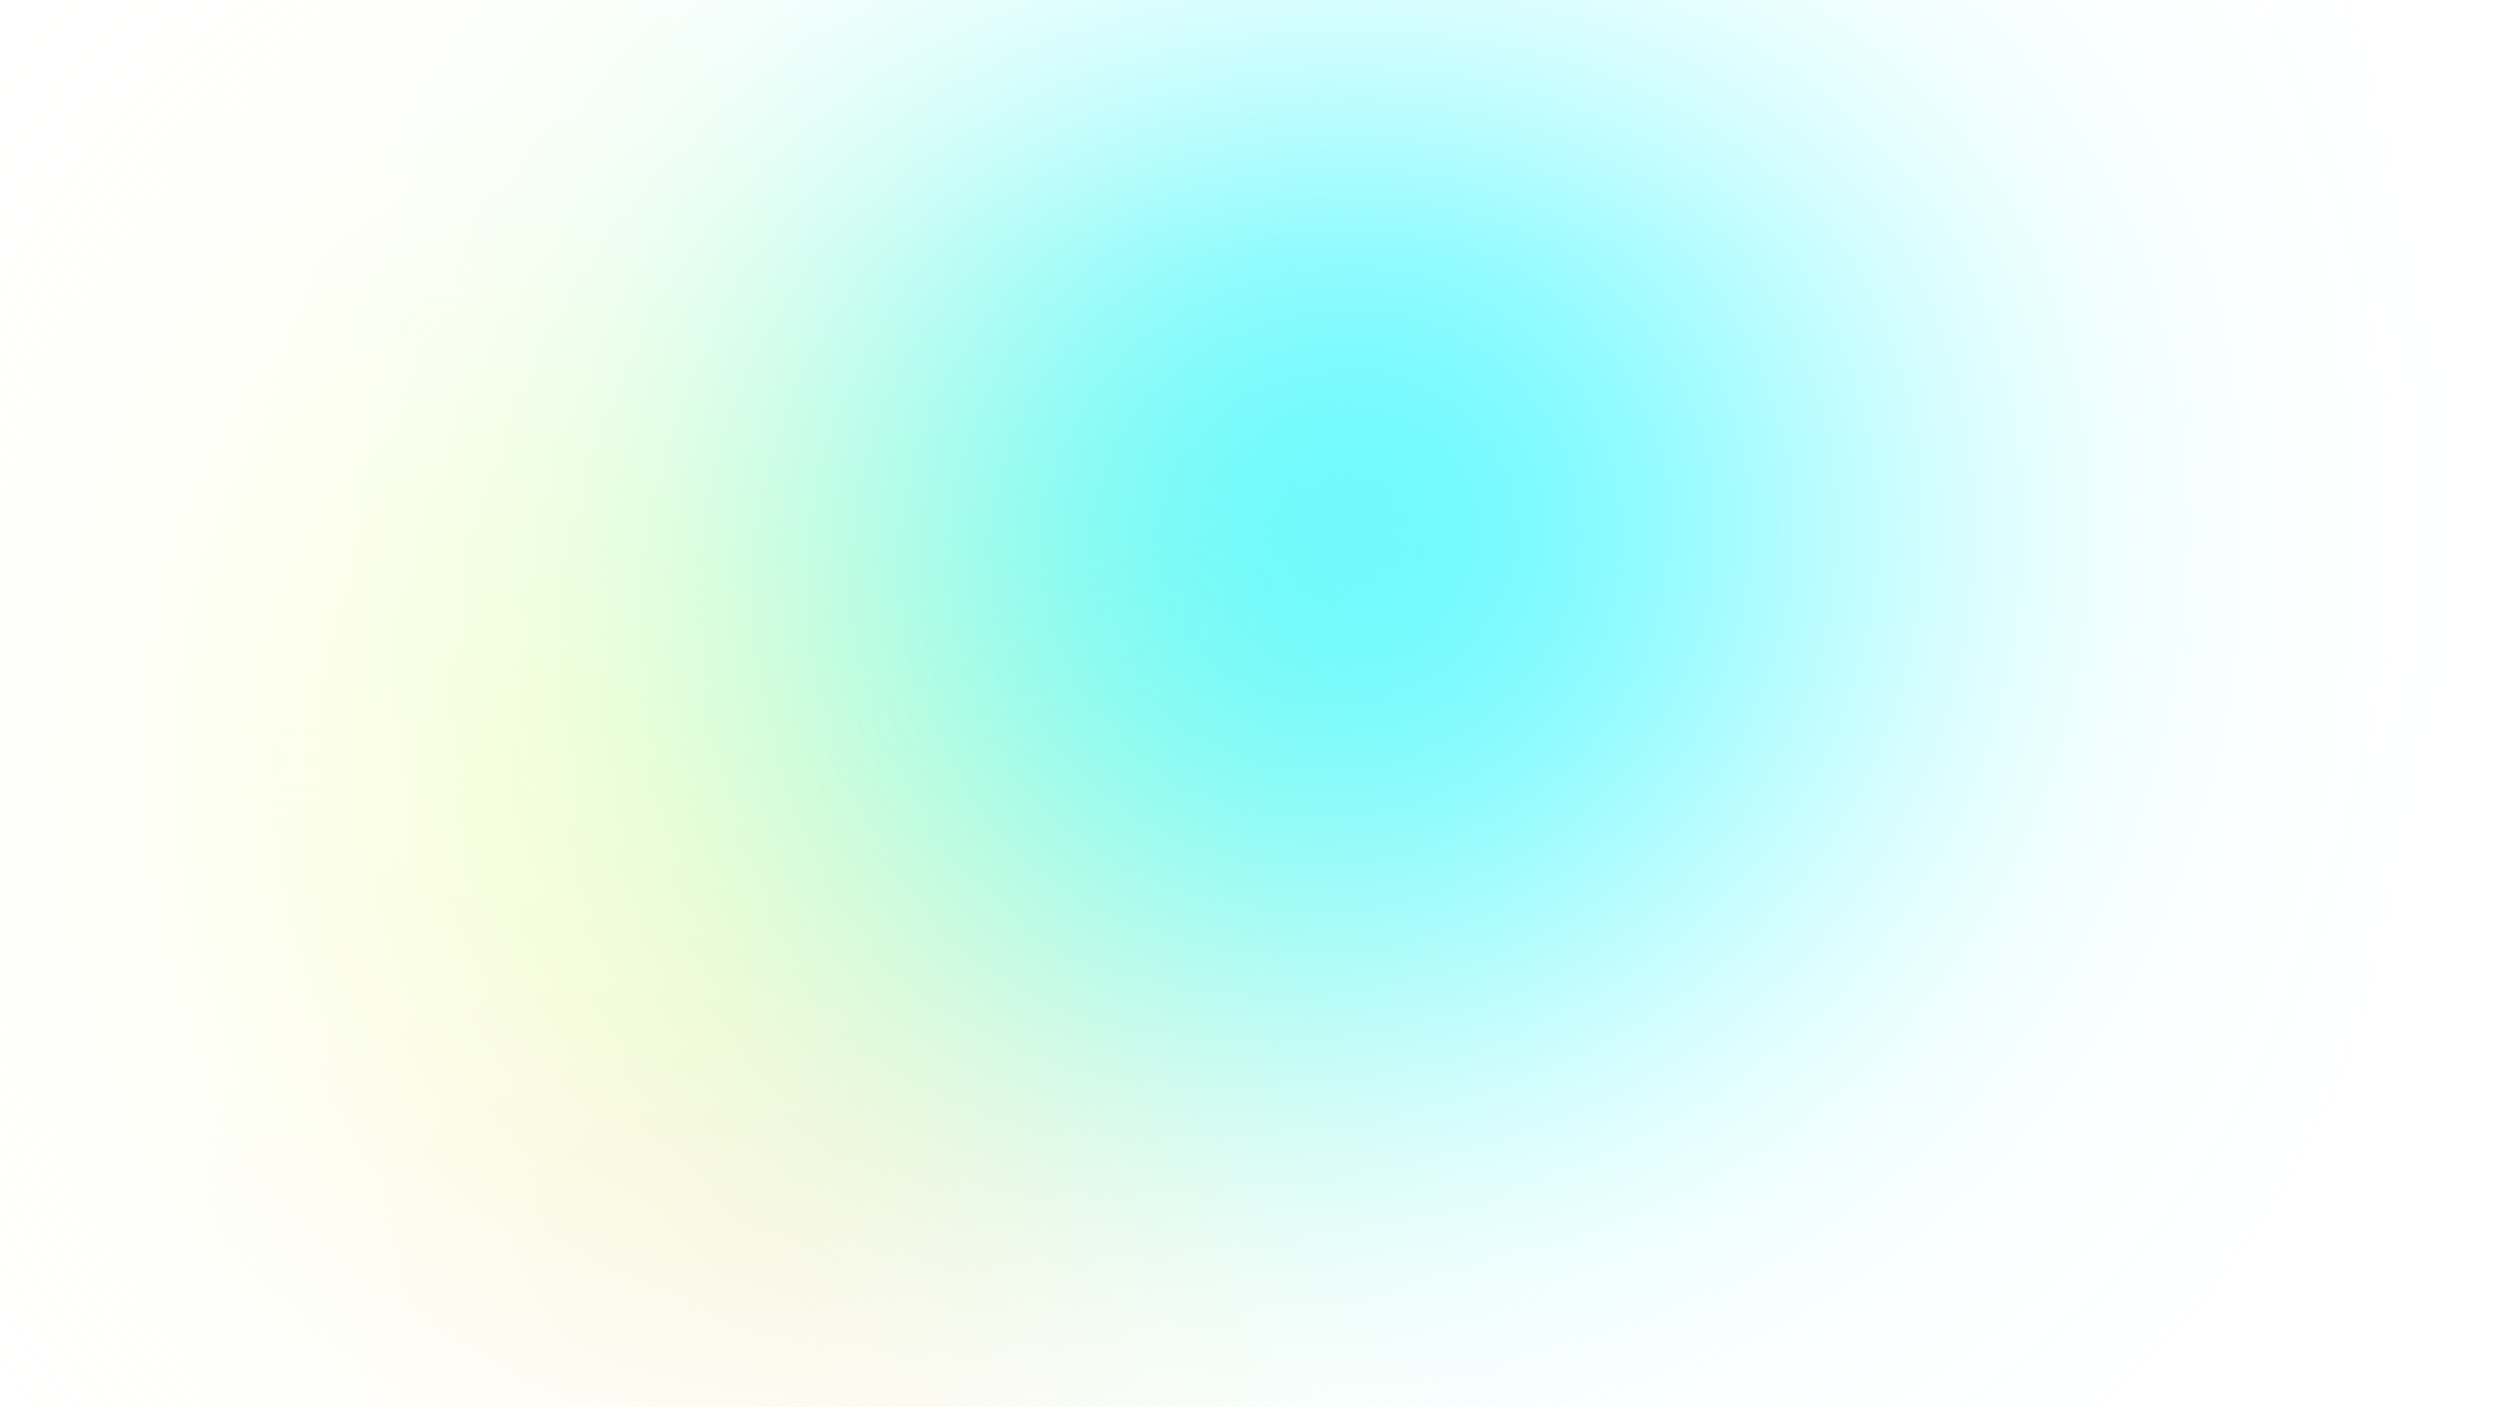
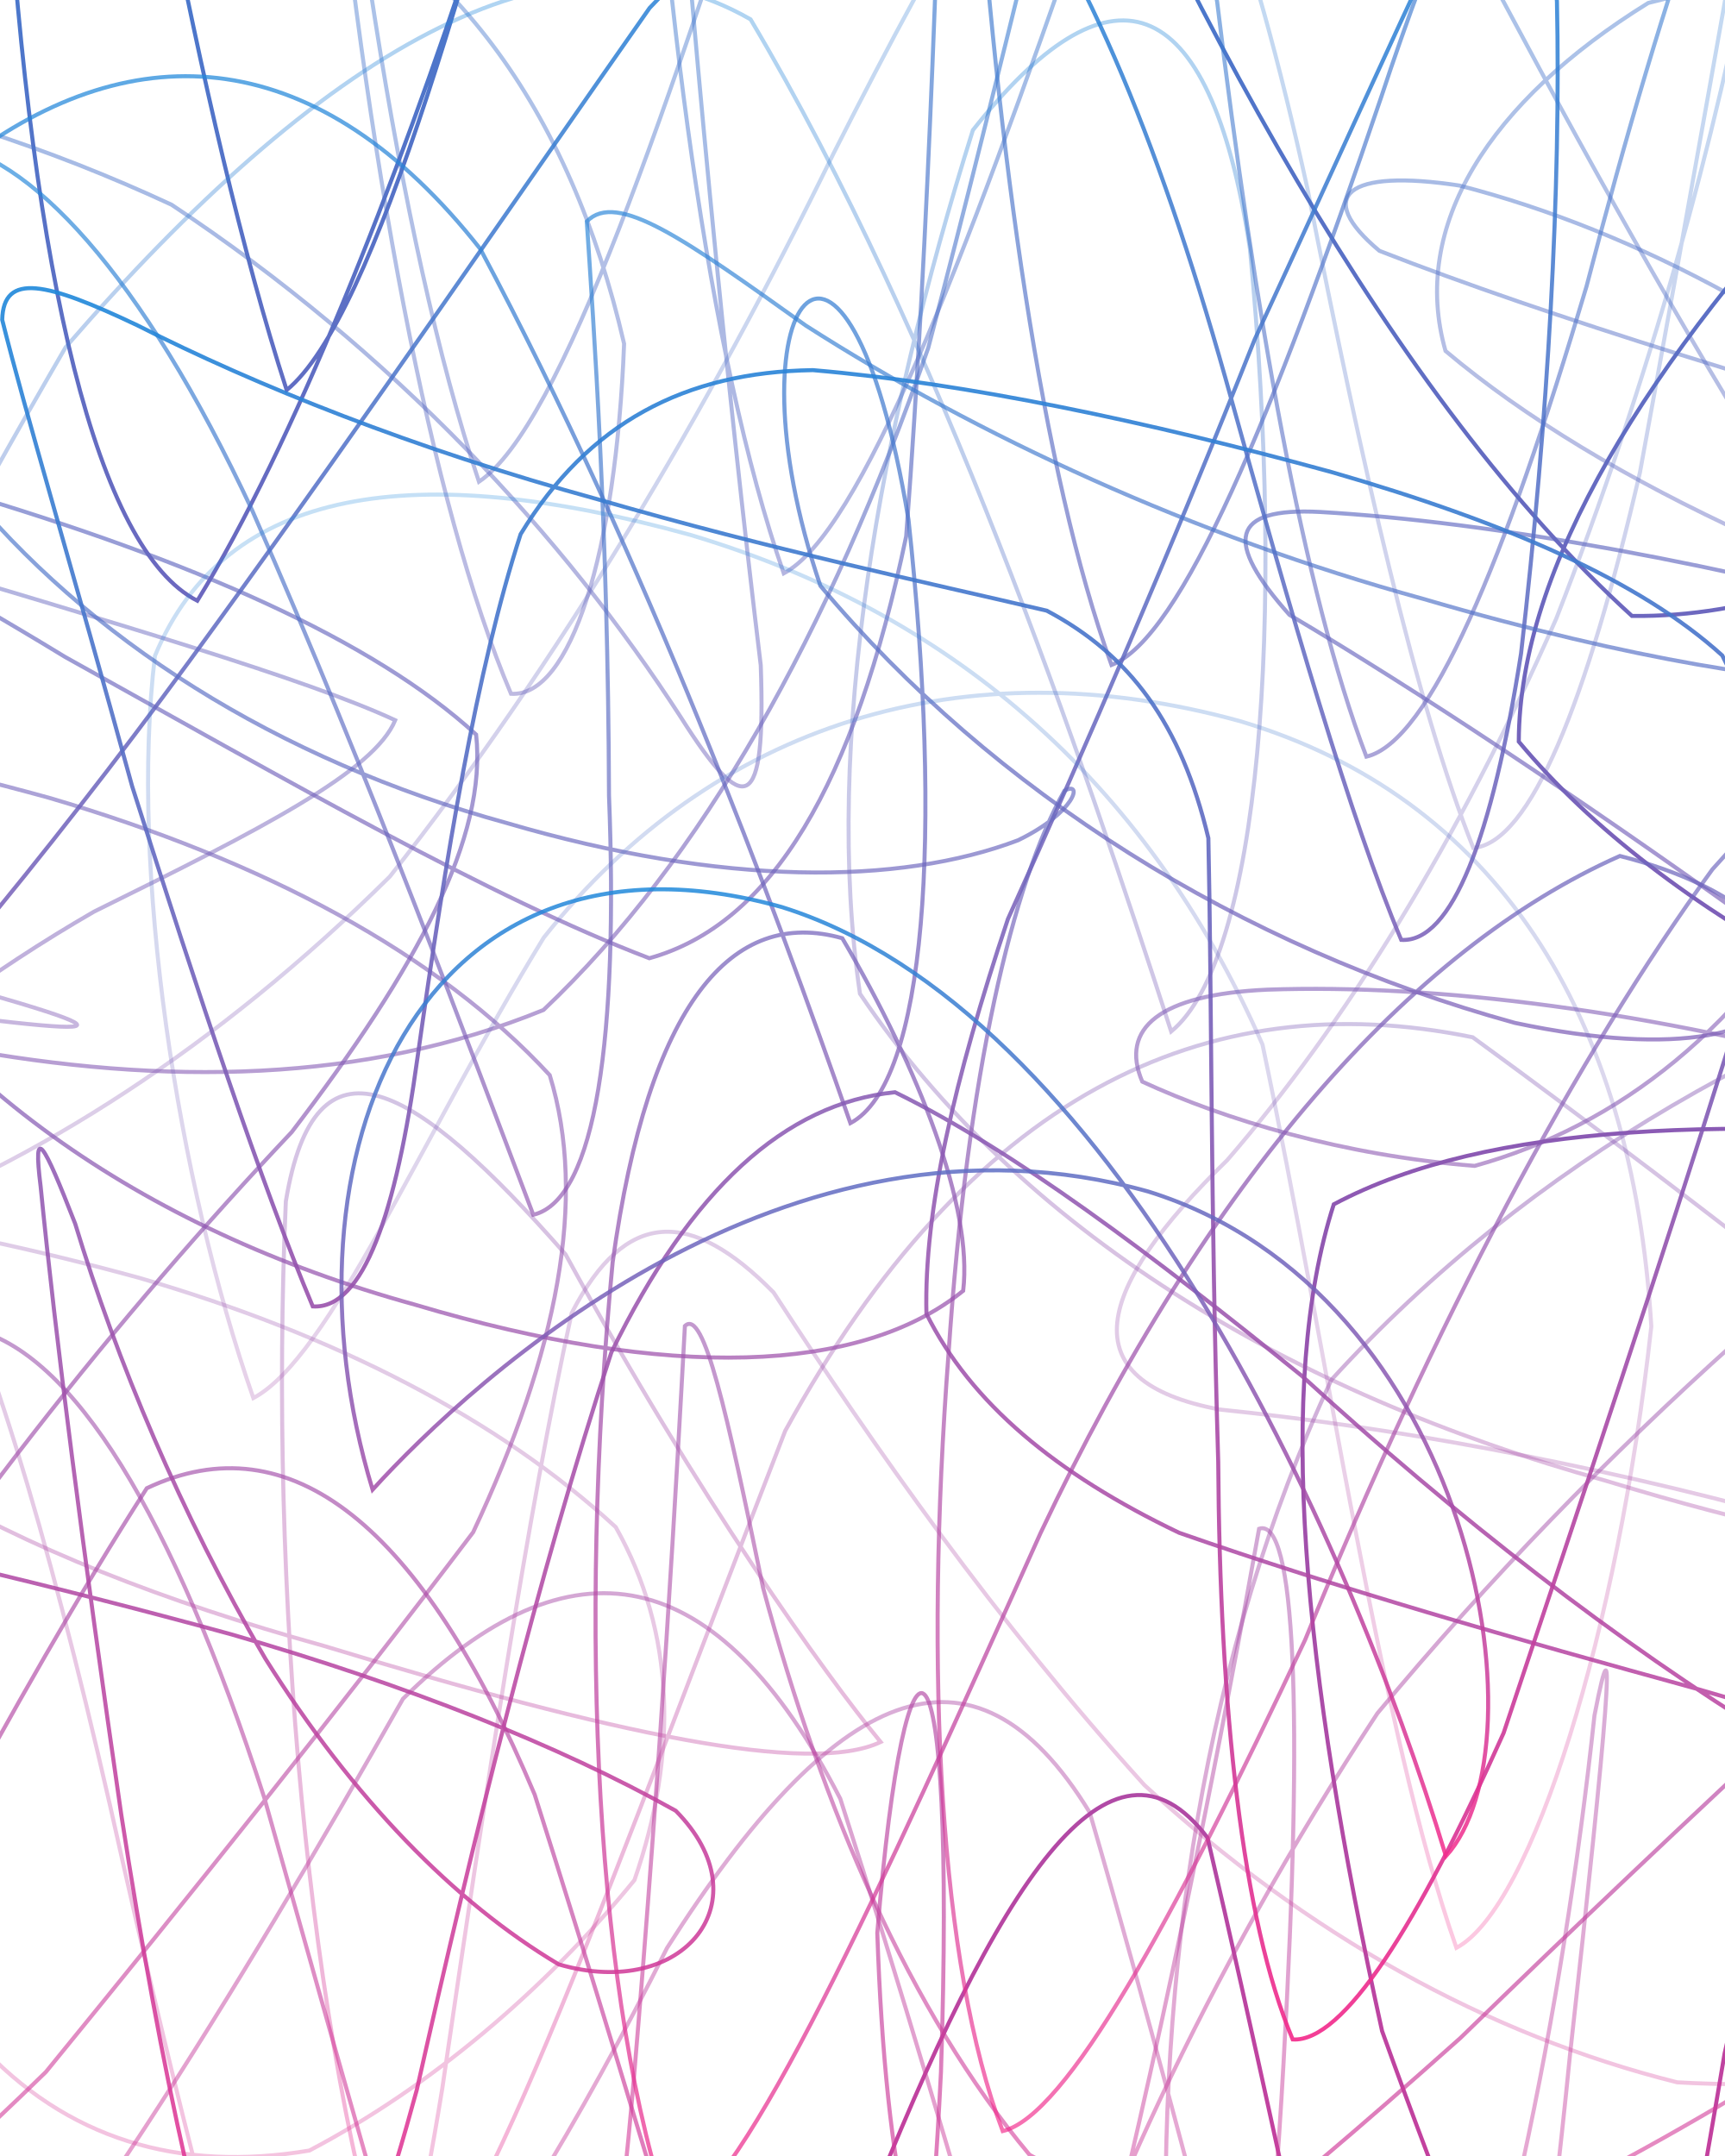
- <svg xmlns="http://www.w3.org/2000/svg" version="1.1" viewBox="0 0 800 450">
+ <svg xmlns="http://www.w3.org/2000/svg" version="1.1" viewBox="0 0 640 800">
  <defs>
-     <filter id="bbblurry-filter" x="-100%" y="-100%" width="400%" height="400%" filterUnits="objectBoundingBox" primitiveUnits="userSpaceOnUse" color-interpolation-filters="sRGB">
-       <feGaussianBlur stdDeviation="130" x="0%" y="0%" width="100%" height="100%" in="SourceGraphic" edgeMode="none" result="blur" />
-     </filter>
+     <linearGradient x1="50%" y1="0%" x2="50%" y2="100%" id="ssscribble-grad">
+       <stop stop-color="hsl(206, 75%, 49%)" stop-opacity="1" offset="0%" />
+       <stop stop-color="hsl(331, 90%, 56%)" stop-opacity="1" offset="100%" />
+     </linearGradient>
  </defs>
-   <g filter="url(#bbblurry-filter)">
-     <ellipse rx="155.5" ry="156" cx="257.961" cy="585.388" fill="hsla(0, 99%, 51%, 1.00)" />
-     <ellipse rx="155.5" ry="156" cx="263.969" cy="242.473" fill="hsl(67, 100%, 89%)" />
-     <ellipse rx="155.5" ry="156" cx="432.314" cy="169.015" fill="hsl(182, 100%, 67%)" />
+   <g fill="none" stroke-width="1.5" stroke="url(#ssscribble-grad)" stroke-linecap="round">
+     <path d="M834.01 423.29C973.72 463.21 914.81 456.13 755.16 424.36 642.86 414.12 552.48 416.19 494.85 446.87 473.38 513.42 483.1 618.83 512.76 753.6 559.59 883.99 605.87 984.73 642.58 1017.96 675.02 972.45 690.94 858.66 691.12 722.66 684.31 637.93 665.89 647.11 639.87 761.84 611.5 930.9 579.85 1069.81 546.99 1096.75 514.13 995.3 481.61 825.24 448.01 681.91 412.06 634.48 370.7 696.9 320.56 823.6 263.44 956.93 193.4 1027.66 110.31 1012.32 22.95 920.25 -70.49 784.82 -160.39 649.27 -233.12 536.17 -281.8 468.95 -294.55 444.01 -271.13 455.41 -210.22 484.67 -122.01 514.29 4.19 559.89 25.05 564.14 -117.98 523 -236.33 490.14 -327.51 442.56 -369.16 380.28 -356.31 316.27 -290.4 236.11 -190.33 143.75 -75.38 57.19 31.46 -26.18 114.13 -88.24 165.74 -113.96 184.32 -93.93 177.17 -23.91 146.88 68.56 108.77 165.04 73.21 222.91 36.18 204.04 11.97 103.87 2.36 -53.53 -2.27 -204.33 6.14 -285.48 24.95 -250.76 45.85 -120.12 73.5 43.27 106.36 144.75 139.22 117.84 175.73 -14.38 216.81 -170.77 259.97 -272.84 311.33 -263.34 372.91 -154.54 439.47 5.54 517.8 148.81 605.48 228.55 691.69 229.56 776.97 167.79 850.33 80.47 900.55 -11.22 920.93 -69.46 903.54 -85.38 855.09 -65.42 777.7 -13.39 686.85 53.79 610.86 134.12 563.66 210.67 563.49 275.19 617.82 340.37 715.66 390.42 834.01 423.29Q834.01 423.29 834.01 423.29" opacity="0.99" />
+     <path d="M800.01 252.59C933.25 291.85 908.88 324.34 772 345.19 664.75 377.41 568.05 430.67 493.96 512 447.24 612.43 428.97 731.25 432.98 849.46 457.57 937.21 489.93 976.98 521.26 949.35 555.59 865.88 579.79 746.18 591.57 636.55 600.11 592.36 596.57 636.08 582.47 762.65 566.81 920.97 543.23 1042.11 512.72 1062.75 482.21 971.9 446.2 816.24 404.31 672.55 360.87 601.27 308.9 626.12 247.48 722.81 182.82 851.87 108.37 952.41 27.01 990.44 -51.34 960.09 -127.5 870.58 -192.08 752.65 -236.09 625.79 -253.99 519.4 -239.05 444.06 -196.73 397.42 -127.4 378.01 -42.52 373.57 63.3 387.25 52.34 384.08 -83.98 346.73 -194.24 316.21 -282.43 270.34 -329.72 212.04 -331.17 155.69 -284.59 91.93 -203 29.5 -100.67 -18.94 3.96 -49.79 95.5 -50.19 166.86 -21.89 211.47 40.68 231.55 127.55 228.51 205.49 211.61 258.83 189.59 257.43 159.96 187.64 135.84 59.74 121.4 -91.67 107.83 -210.74 105.94 -252.98 115.65 -193.5 126.4 -61.6 147.19 87.88 177.7 178.75 208.22 158.14 247 43.2 293.8 -103.33 341.64 -218.14 399.04 -244.52 465.49 -177.98 532.81 -45.99 607.17 101.06 683.84 216.32 752.88 275.74 813.59 272.15 856.62 224.41 876.54 146.2 868.1 71.18 828.52 17.77 768.75 -16.52 691.47 -19.54 611.52 1.1 552.29 37.74 523.08 84.03 536.31 130.23 595.37 179.98 689.75 222.07 800.01 252.59Q800.01 252.59 800.01 252.59" opacity="0.45" />
+     <path d="M766.01 173.32C860.37 201.49 923.84 228.67 946.05 257.52 927.34 290.13 869.95 331.3 786.79 386.48 689.73 452.02 593.88 535.97 511.03 635.75 446.06 734.61 403.98 829.74 382.84 901.66 381.57 933.06 392.76 914.76 409.27 843.94 433.51 745.53 454.14 640.25 467.14 567.26 480.47 562.77 483.7 633.91 476.22 765.32 468.16 910.03 450.1 1013.78 421.93 1028.75 393.77 948.09 356.82 807.5 311.76 667.44 266.13 578.53 211.66 568.96 149.52 630.35 87.7 739.54 20.69 849.07 -46.95 923.47 -106.87 949.51 -158.51 917.64 -194.14 843.22 -209.93 739.4 -201.24 630.09 -165.59 532.21 -112.08 445.91 -41.49 382.37 34.92 338.25 97.44 307.4 138.79 286.19 146.63 267.24 113.55 251.89 44.37 231.66 -49.98 203.49 -152.04 175.33 -236.45 140.56 -287.63 102.8 -301.24 68.62 -272.71 38.59 -210.4 20.62 -124.47 15.92 -28.6 33.07 63.63 75.95 145.92 130.42 209.44 199.29 252.64 266.21 276.39 303.72 284.21 302.2 282.25 246.85 269.68 143.13 256.3 8.34 247.08 -121.48 235.47 -203.54 232.13 -210.01 238.82 -131.99 245.5 -2.81 262.61 132.07 290.78 212.75 318.94 197.81 356.83 99.78 403.27 -34.05 449.7 -154.6 504.29 -209.73 564.7 -184.61 622.74 -90.98 682.51 39.55 738.48 167.29 800.17 293.29 808.3 262.32 740.27 179.52 677.36 123.15 606.75 85.58 541.46 68.85 499.8 62.49 487.3 72.56 511.78 93.07 573.83 117.34 663.95 145.16 766.01 173.32Q766.01 173.32 766.01 173.32" opacity="0.49" />
+     <path d="M732.01 234.66C819.29 260.48 881.32 295.69 909.45 340.72 903.62 387.64 863.36 447.2 797.47 519.28 714.47 592.69 625.76 674.43 541.85 756.19 466.94 823.01 408.03 870.8 366.21 885.9 340.53 865.53 328.56 806.52 325.49 717.23 336.02 588.53 354.86 594.09 349.11 768.92 342.75 897.82 327.07 984.81 301.25 994.75 275.43 923.85 240.7 798.75 198.36 665.86 156.33 565.82 107.54 527.14 54.47 552.21 4.2 630.58 -46.46 729.81 -92.71 819.2 -129.43 884.56 -154.53 905.66 -162.7 884.48 -154.71 828.07 -126.41 748.64 -78.39 661.98 -21.36 569.95 44.18 487.85 108.25 420.05 155.22 358.6 180.78 310.42 176.65 272.57 138.55 237.58 71.29 207.97 -15.98 182.15 -109.75 156.33 -189.61 135.52 -243.01 121.82 -266.48 110.96 -254.12 112.17 -210.8 128.88 -143.51 151.93 -61.51 191.5 24.11 243.74 108.29 290.61 181.82 332.98 240.91 355.56 286.28 342.91 316.95 291.21 336.21 198.97 344.92 82.7 348.48 -39.67 351.27 -136.98 349.95 -180.99 352.55 -157.03 361.66 -66.97 370.02 55.94 386.56 175.82 412.38 246.74 438.2 236.83 472.07 155.08 512.41 36.15 551.99 -83.61 596.36 -159.14 642.43 -170.71 684.38 -119.62 723.34 -20.76 754.43 96.97 774.96 213.14 781.36 302.77 769.83 356.98 744.57 375.73 701.66 365.01 644.37 337.98 585.62 296.01 526.78 256.79 478.4 228.13 454.02 200.79 456.35 188.2 489.78 189.97 553.15 193.64 638.24 208.84 732.01 234.66Q732.01 234.66 732.01 234.66" opacity="0.66" />
+     <path d="M698.05 398.56C778.06 422.03 837.75 457.8 870.13 504.27 875.15 550.32 850.59 605.6 802.1 666.05 735.61 720.9 658.99 772.77 580.88 812.81 504.54 834.12 437.26 831.58 381.96 799.54 337.59 746.39 305.43 671.84 283.09 589.1 269.55 523.32 261.05 485.23 254.11 492.03 250.97 549.7 245.4 650.15 235.07 772.45 225.55 884.07 209.57 955.19 186.1 960.76 162.62 899.15 132.78 789.67 98.02 666.95 64.09 562.19 26.96 501.38 -10.57 493.02 -44.3 535.31 -74.46 609.52 -97.09 692.96 -110.93 774.39 -112.46 830.81 -98.85 855.59 -74.32 851.83 -34.87 819.54 17.02 768.82 70.7 703.07 126.26 633.7 175.55 568.54 206.84 501.87 218.04 444.73 203.96 398.94 162.52 353.96 98.07 319.46 18.06 295.99 -67.34 272.51 -141.97 261.18 -195.96 261.9 -226.89 263.42 -228.36 277.86 -202.76 303.85 -154.81 328.33 -90 359.06 -16.74 388.62 61.14 403.17 135.52 401.76 201.64 374.76 260.28 319.22 307.6 234.96 344.39 129.09 372.88 21.21 394.19 -74.04 411.3 -133.53 424.11 -142.38 436.74 -94.93 451.59 0.77 465.36 114.42 483.48 219.15 506.95 280.76 530.42 275.19 558.14 208.83 588.62 106.27 618.04 -6.97 648.11 -94.06 675.98 -134.53 699.55 -124.13 716.9 -64.99 724.59 25.23 723.98 132.41 710.35 234.79 682.48 318.7 647.13 381.5 600.58 417.75 547.12 432.61 498.3 428.75 454.54 415.53 423.8 401.36 415.39 381.59 430.21 369 470.19 367.22 533.23 365.01 612.61 375.08 698.01 398.55Q698.05 398.56 698.05 398.56" opacity="0.59" />
+     <path d="M663.65 563.23C736.29 584.36 792.89 612.8 828.01 646.36 841.82 678.19 831.13 711.55 799.28 741.69 750.36 764.29 689.16 776.47 622.26 772.66 552.04 755.1 484.93 717.95 424.56 662.33 369.75 601.75 324.01 536.54 286.99 479.55 256.38 448.39 232.12 448.34 212.1 487.22 195.62 562.48 180.24 664.64 164.11 774.83 148.91 868.43 131.14 924.78 110.02 926.65 88.89 873.84 65.42 779.83 40.77 669.69 17.06 566.16 -5.98 491.09 -26.1 455.41 -42.69 462.06 -53.23 503.13 -55.17 564.41 -50.71 638.92 -35.3 706.81 -8.17 757.99 24.5 793.91 66.56 806.11 114.79 797.97 159.68 774.35 201.94 738.59 235.38 697.64 251.74 650.63 250.41 605.57 228.45 566.65 185.18 526.74 124.29 495.28 51.65 474.16 -25.31 453.03 -94.03 443.23 -146.99 443.3 -189.06 445.69 -132.52 464.24 -52.15 455.79 13.16 431.38 80.33 388.86 144.63 325.26 206.89 246.4 262.1 153.46 309.25 56.95 351.36 -26.32 386.35 -86.34 415.53 -108.49 441.36 -88.31 464.04 -25.28 485.1 70.08 505.18 172.08 525.5 261.81 546.62 314.64 567.75 312.79 588.68 260.74 608.44 175.3 627.21 73.25 642.97 -16.88 653.74 -76.67 661.18 -100.07 660.98 -81.08 651.42 -27.93 636.83 51.04 611.95 141.3 577.38 229.57 540.77 312.89 498.65 380.36 455.32 430.48 406.43 478.16 396.33 512.47 452.57 523.02 513.69 529.3 586.68 542.11 663.65 563.23Q663.65 563.23 663.65 563.23" opacity="0.30" />
+     <path d="M630.04 626.79C695.05 645.57 747.61 663.24 783.65 678.39 803.72 691.89 804.28 699.79 787.12 699.27 755.12 693.56 710.66 675.95 658.39 645.18 600 609.39 540.39 562.98 483.13 510.64 427.01 465.26 376.32 426.98 332.05 405.28 291.26 409.46 256.42 441.19 226.83 501.8 199.69 584.47 175.95 680.79 154.64 775.44 134.08 851.01 114.55 893.92 95.77 892.75 76.99 848.18 59.86 769.25 45 673.38 30.9 576.31 20.48 495.01 15.08 440.29 12.12 416.74 16.04 423.67 27.89 454.06 43.22 504.59 66.95 561.57 98.46 615.47 131.11 667.4 168.45 705.75 207.29 728.89 253.82 742.43 283.64 705.17 250.71 671.9 207.42 647.67 151.05 625.28 86.04 606.5 17.56 587.72 -44.77 573.45 -95.44 562.26 -134.04 549.47 -154.78 536.6 -157.52 520.38 -144.72 498.09 -116.64 467.27 -77.15 424.73 -28.35 372.65 25.63 307.34 80.82 230.8 137.84 152.29 191.88 73.05 241.01 2.96 288.32 -46.96 329.98 -70.74 365.89 -60.95 399.92 -19.99 429.36 50.6 454.69 140.43 479.37 229.05 501.1 304.18 519.88 348.75 538.66 349.91 553.6 310.82 564.33 242.49 574.42 155.08 579.14 69.45 577.65 0.55 574.29 -46.29 563.55 -61.18 545.18 -45.81 525 -4.55 497.91 55.97 465.5 125.96 434.93 202.92 403.2 276.29 373.95 341.02 354 400.73 342.76 449.26 343.72 487.51 360.22 520.58 391.64 546.83 437.48 568.75 495.39 589.01 561.52 608.01 630 626.78Q630.04 626.79 630.04 626.79" opacity="0.86" />
+     <path d="M596 549.51C703.93 582.38 763.16 584.84 765.33 554.01 720.65 518.17 639.15 452.56 546.4 384.89 446.7 364.38 359.12 407.27 291.33 530.92 228.1 693.65 180.02 831.83 147.16 858.74 114.3 757.26 99.77 587.98 106.05 445.77 116.89 380.3 153.19 400.91 209.81 465.41 259.5 556.37 306.14 621.34 326.73 646.38 300.48 658.86 227.93 643.54 120 610.68 1.65 577.82 -84.36 530.53 -119.53 461.1 -109.06 379.11 -53.53 262.86 24.36 128.83 117.47 21.25 206.34 -34.2 278.47 7.18 348.68 125.3 401.66 281.26 434.52 382.74 467.38 355.83 477.01 230.97 463.75 92.33 448.57 -7.22 410.99 -15.26 360.95 48.3 326.12 159.05 305.44 275.94 319.06 368.73 378.31 456.5 477.65 516.65 596 549.51Q596 549.51 596 549.51" opacity="0.36" />
+     <path d="M562.05 379.55C686.1 405.91 691.44 340.41 601 317.62 523.38 352.03 448.26 437.4 386.11 568.73 324.33 706.37 277.37 809.79 249.2 824.76 221.03 744.1 214.33 604.26 227.3 468.39 240.63 371.77 271.8 336.59 312.5 348.14 341.18 396.97 361 448.13 357.35 478.95 319.22 509.78 248.39 512.29 154.05 484.13 51.98 455.97 -27.75 399.81 -71.53 320.16 -84.17 240.54 -60.25 145.41 -13.2 59.66 50.46 11.17 118.51 16.47 178.23 92.42 239.67 207.64 287.35 336.07 315.51 416.75 343.69 401.81 349.68 309.81 337.06 192.81 314.11 54.36 268.14 110.8 304.39 217.39 368.81 294.1 459.95 351.38 562.01 379.54Q562.05 379.55 562.05 379.55" opacity="0.72" />
+     <path d="M528.05 222.22C608.06 245.69 664.12 253.24 691 253.16 695.03 261.99 673.21 280.31 635.32 322.59 585.47 391.08 531.94 491 484.23 608.45 434.63 713.98 395.49 785.19 372.02 790.76 348.55 729.15 342.97 620.21 351.89 502.75 358.92 397.68 375.82 327.47 394.9 293.43 402.03 289.46 398.95 301.5 377.72 311.78 333.64 328.51 268.06 328.87 188.05 305.4 102.64 281.93 32.1 236.85 -14.29 179.44 -41.74 128.48 -42.32 79.81 -22.7 53.01 10.54 56.28 52.56 101.6 93.6 189.45 137.72 289.69 174.38 389.12 197.85 450.75 221.33 445.2 229.39 383.52 225.95 295.19 225.59 194.94 220.2 119.91 217.71 82.17 228.85 70.65 254.32 88.97 298.97 120.81 362.56 161.57 442.61 198.74 528.01 222.21Q528.05 222.22 528.05 222.22" opacity="0.67" />
+     <path d="M494.01 175.16C559.04 193.94 608.53 215.58 638.99 243.22 656.19 276.48 655.18 324.7 640.66 390.54 617.32 465.38 587.57 554.12 557.86 643.04 525.87 714.52 498.38 757.9 479.6 756.75 460.82 712.2 452.53 633.52 451.98 542.39 449.15 448.73 449.6 369.12 448.32 311 438.24 268.66 419.33 243.05 388.37 226.6 344.14 216.21 287.04 204.12 222.01 185.34 153.53 166.56 94.59 142.87 50.97 120.72 17.18 104.63 1.26 100.93 0.82 118.66 9.14 152.17 27.1 211.86 49.03 291.76 73.64 369.13 97.26 440.2 116.04 484.75 134.82 485.9 146.98 450.13 154.9 392.42 165.52 317.25 176.87 248.43 193.16 198.2 218.21 156.98 254.05 138.06 301.59 137.34 358.98 142.25 425.53 156.38 494.01 175.16Q494.01 175.16 494.01 175.16" opacity="0.91" />
+     <path d="M460.05 267.58C554.39 295.74 605.65 375.61 612.66 492.18 600.27 604.94 568.5 707.79 540.34 722.76 512.17 642.09 492.93 503.74 468.41 387.61 424.48 287.55 350.39 226.61 256.05 198.45 153.97 170.28 83.66 180.21 57.48 243.36 48.05 322.57 65.83 438.09 94 518.76 122.16 503.79 155.39 423.77 201.73 347.93 264.82 268.27 357.97 239.41 460.05 267.58Q460.05 267.58 460.05 267.58" opacity="0.26" />
+     <path d="M426.01 442.12C546.68 479.68 574.02 647.44 536.47 688.75 498.91 565 410.68 374.12 290.01 336.56 155.85 299.01 100.67 429 138.23 552.75 175.78 511.44 291.85 404.57 426.01 442.12Q426.01 442.12 426.01 442.12" opacity="0.85" />
  </g>
</svg>
